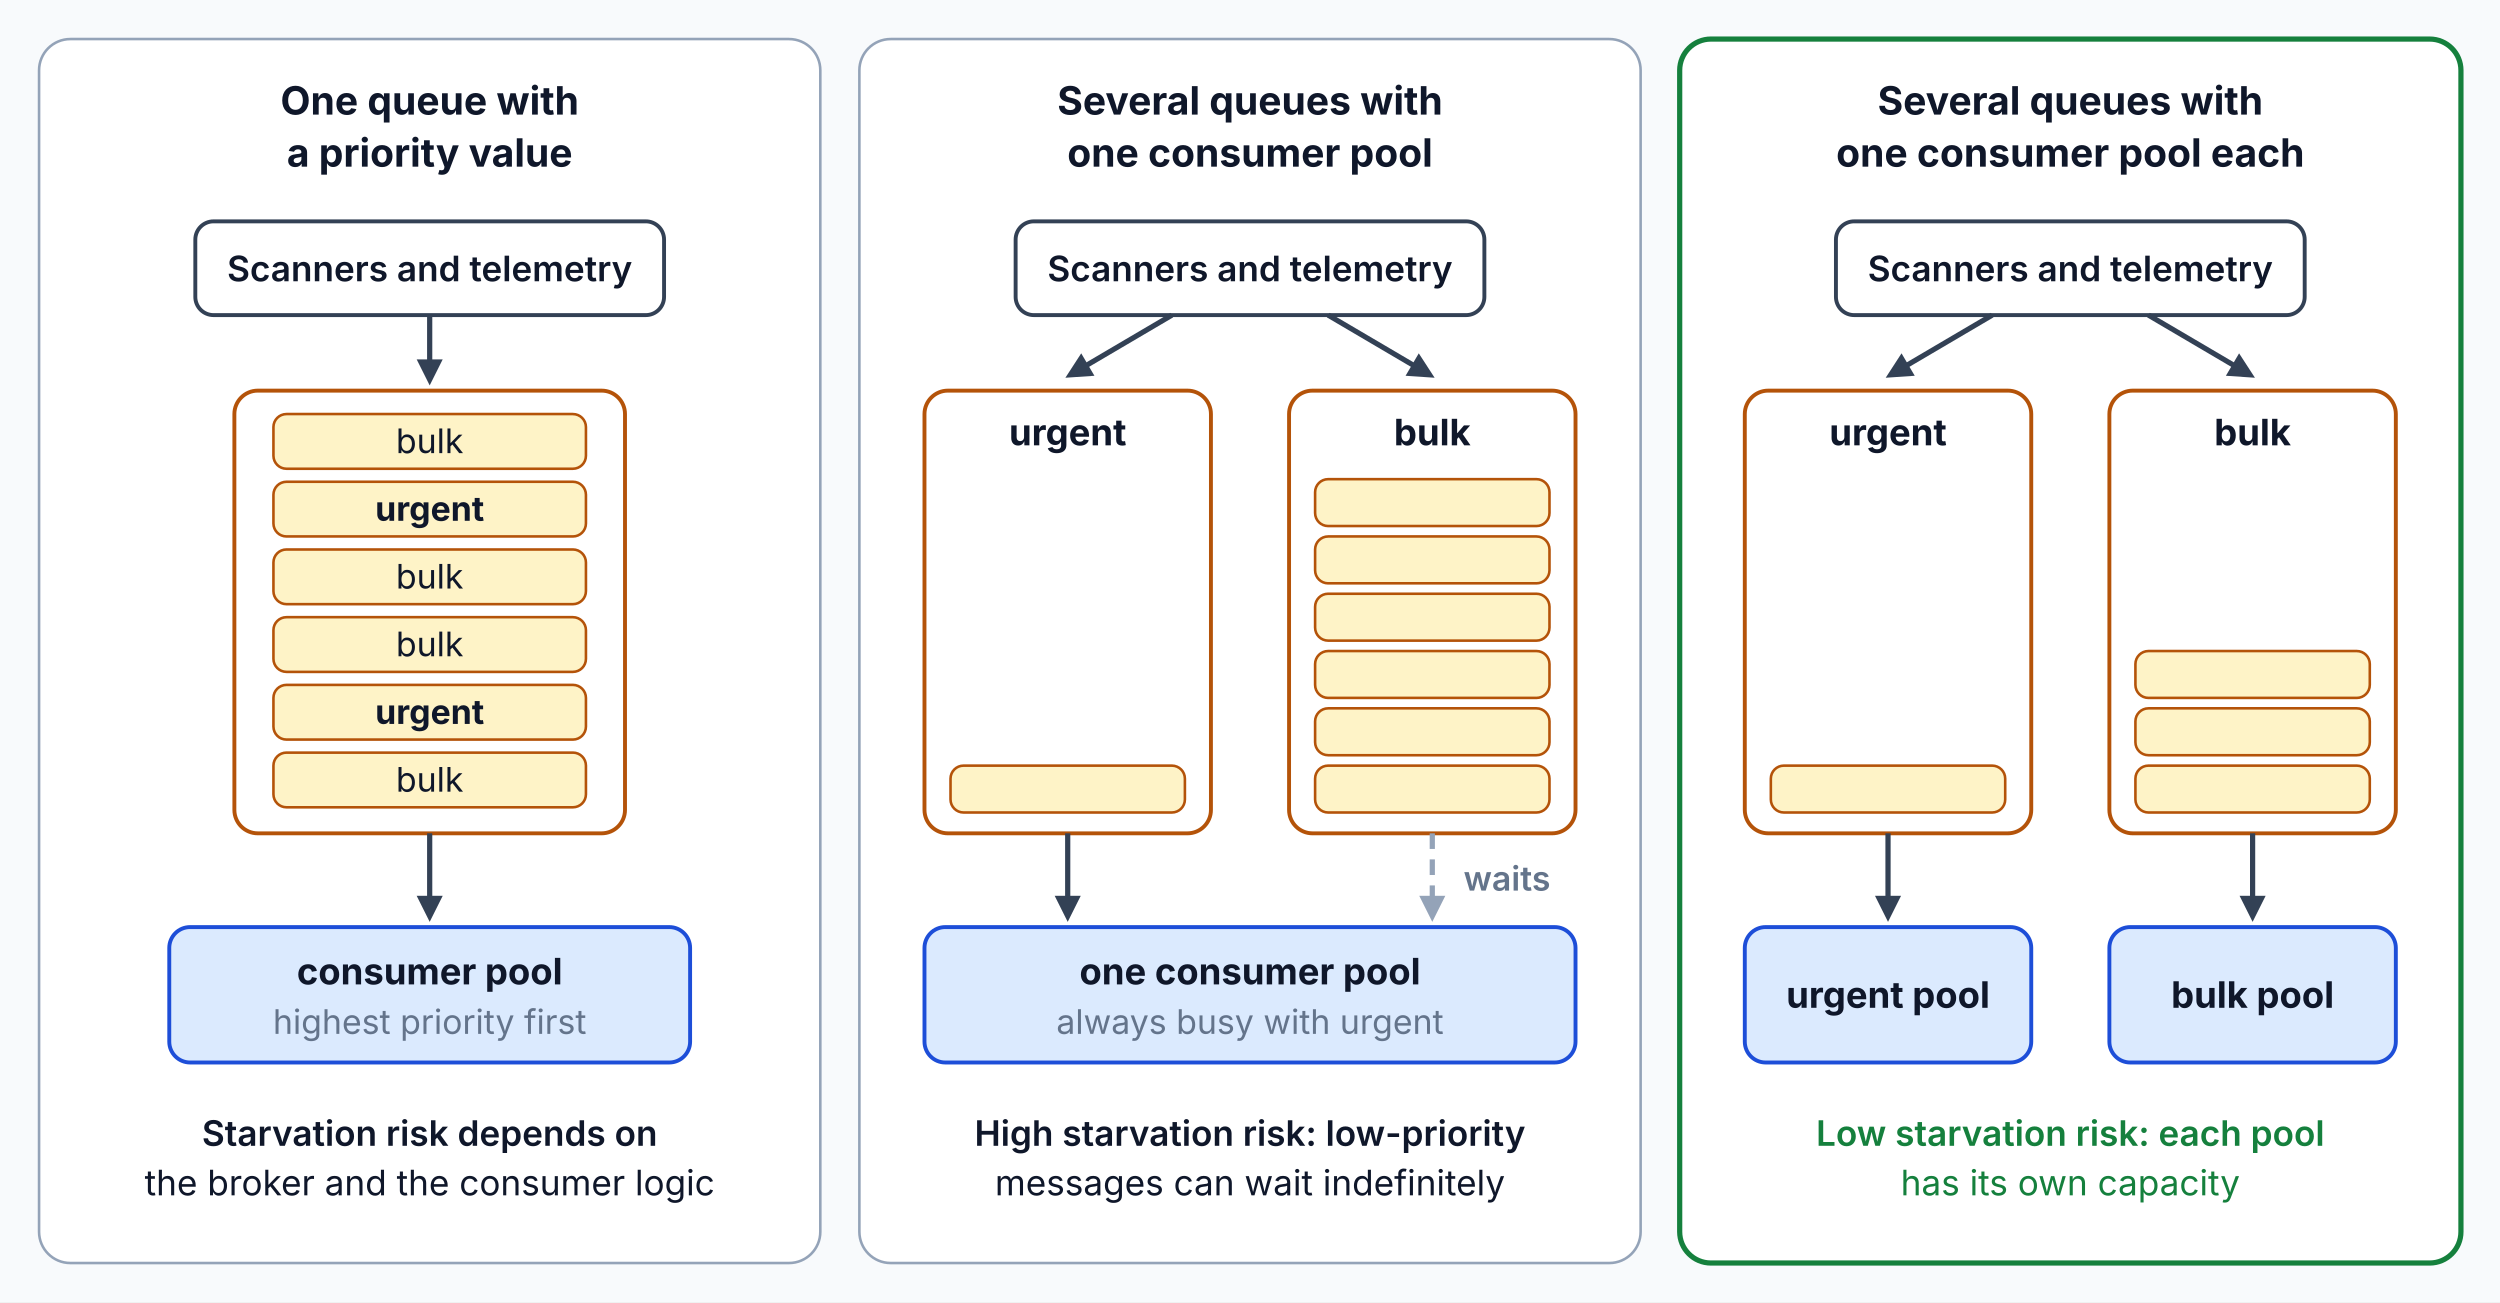
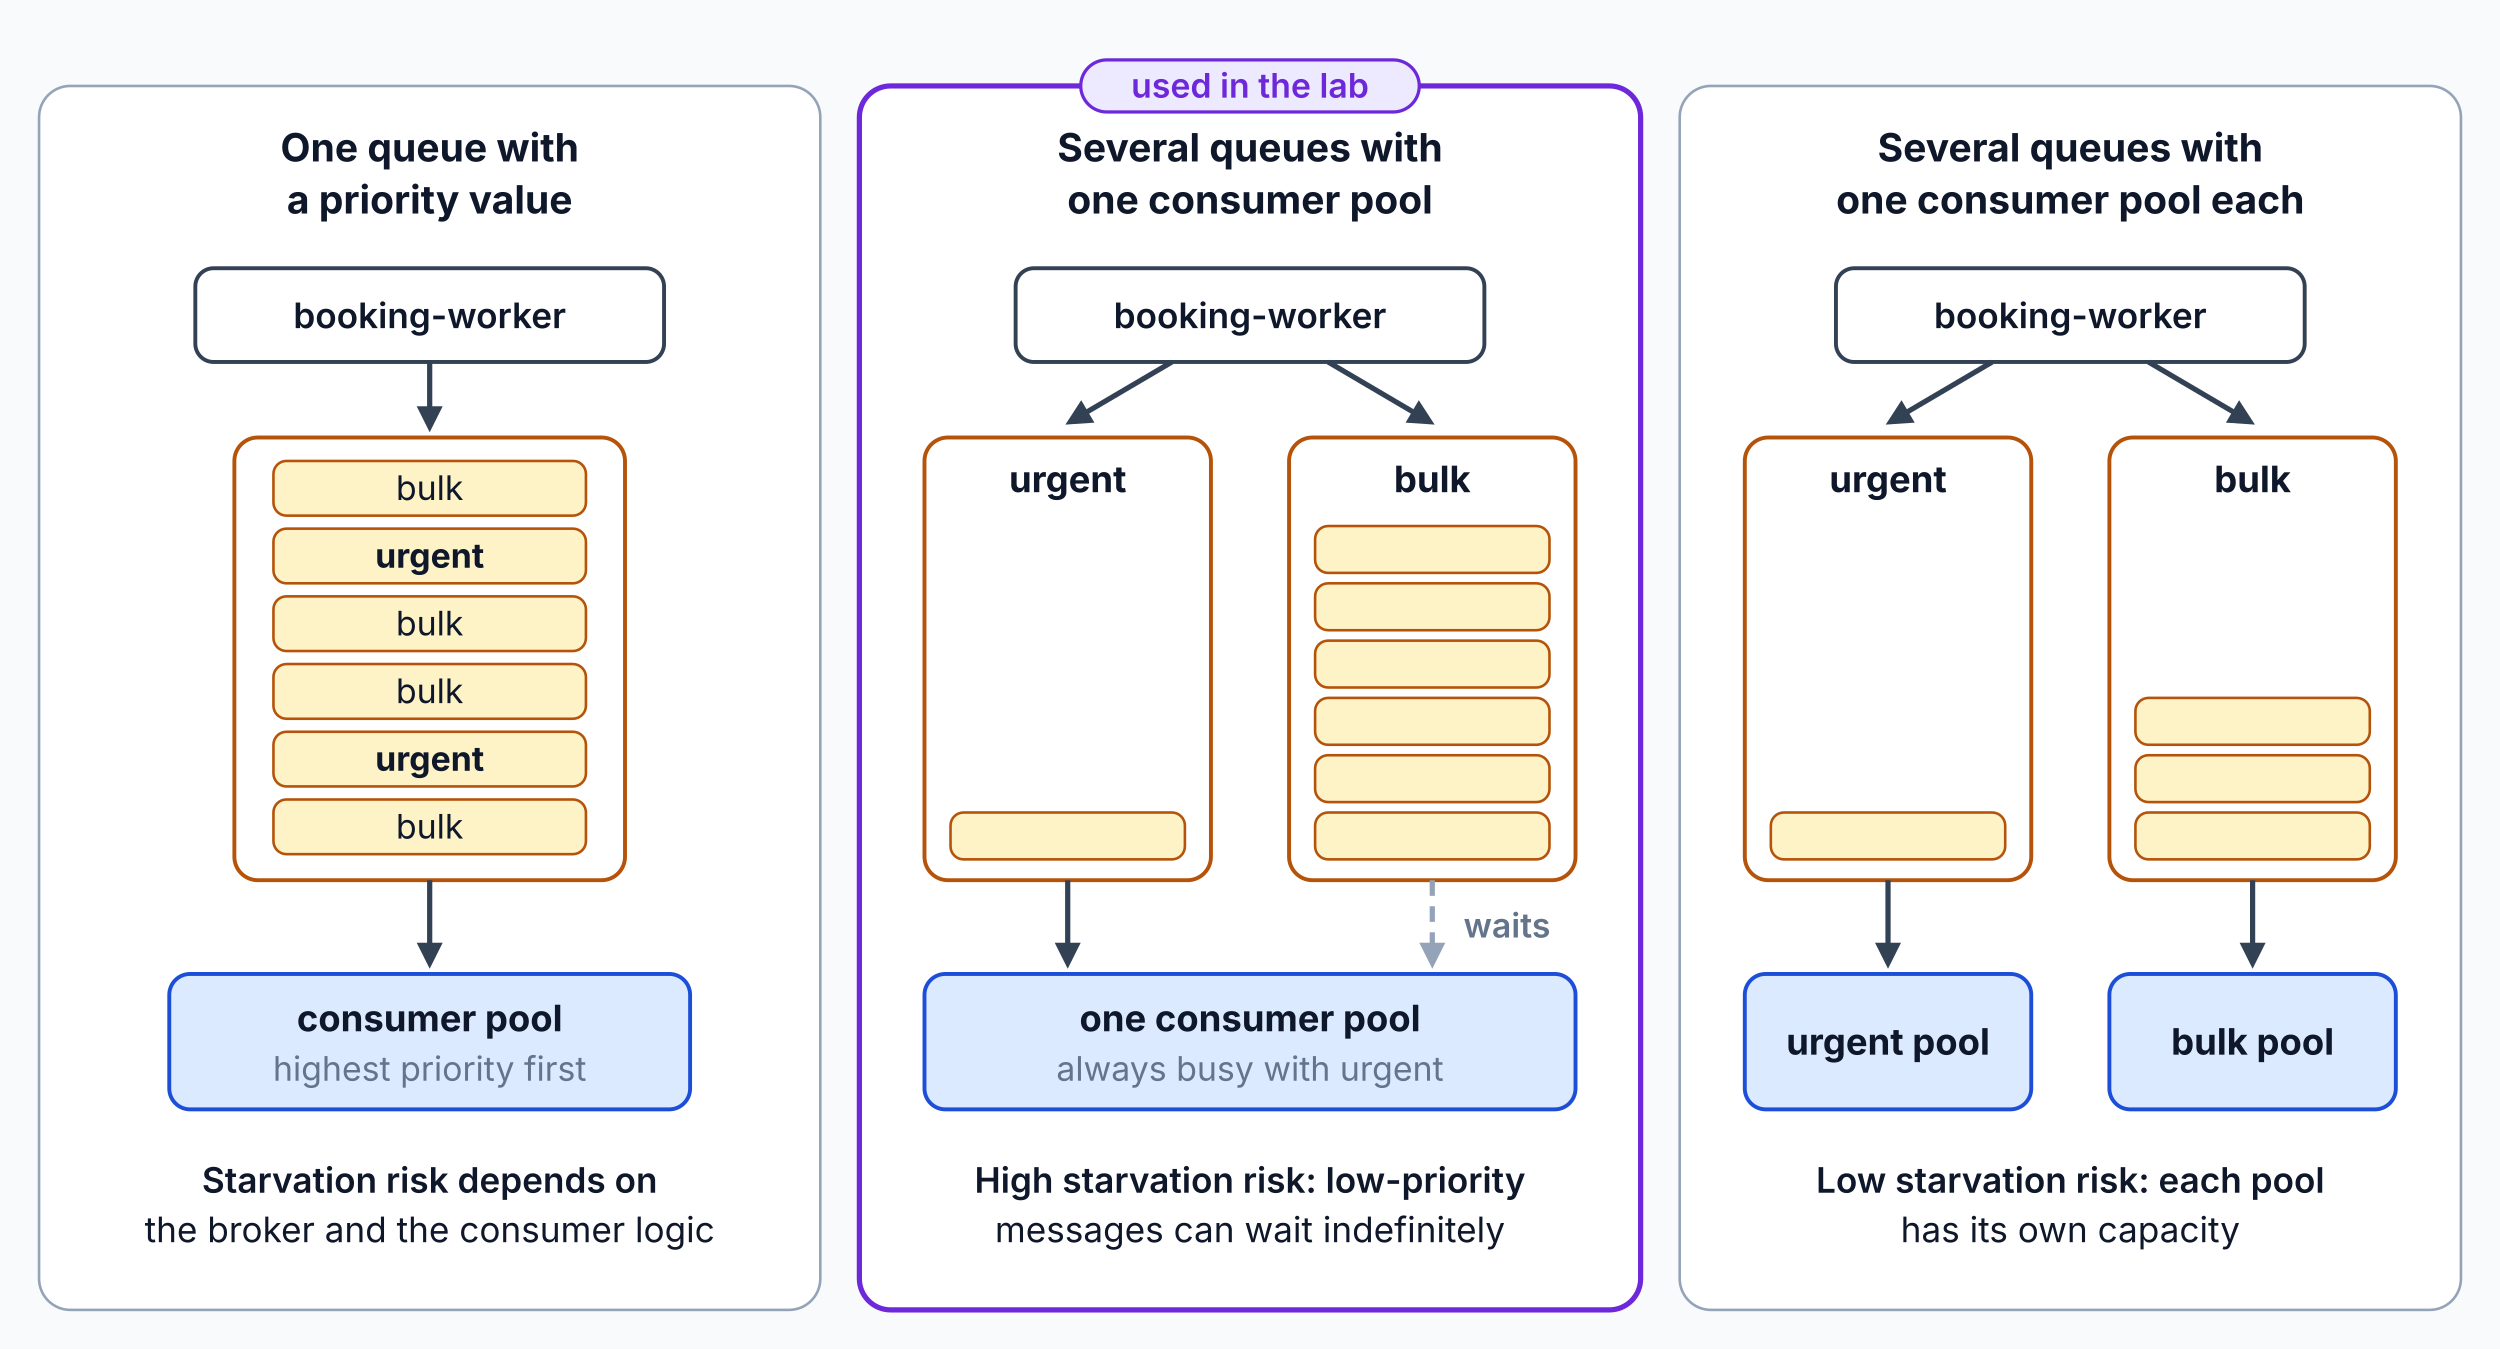
- <svg xmlns="http://www.w3.org/2000/svg" viewBox="0 0 1920 1000" width="1920" height="1000" role="img" aria-labelledby="pq-title pq-desc">
+ <svg xmlns="http://www.w3.org/2000/svg" viewBox="0 0 1920 1036" width="1920" height="1036" role="img" aria-labelledby="pq-title pq-desc">
  <defs>
    <marker id="pq-ah" viewBox="0 0 10 10" refX="2" refY="5" markerWidth="20" markerHeight="20" markerUnits="userSpaceOnUse" orient="auto">
      <path d="M0,0L10,5L0,10z" fill="#334155" />
    </marker>
    <marker id="pq-ahm" viewBox="0 0 10 10" refX="2" refY="5" markerWidth="20" markerHeight="20" markerUnits="userSpaceOnUse" orient="auto">
      <path d="M0,0L10,5L0,10z" fill="#94A3B8" />
    </marker>
  </defs>
-   <rect x="0" y="0" width="1920" height="1000" fill="#F8FAFC" />
-   <g font-family="'Segoe UI', Inter, Arial, sans-serif">
+   <rect x="0" y="0" width="1920" height="1036" fill="#F8FAFC" />
+   <g font-family="'Segoe UI', Inter, Arial, sans-serif" transform="translate(0 36)">
    <rect x="30" y="30" width="600" height="940" rx="24" fill="#FFFFFF" stroke="#94A3B8" stroke-width="2" />
    <text x="330" y="88" text-anchor="middle" font-size="30" font-weight="700" fill="#0F172A">One queue with</text>
    <text x="330" y="128" text-anchor="middle" font-size="30" font-weight="700" fill="#0F172A">a priority value</text>
    <rect x="150" y="170" width="360" height="72" rx="14" fill="#FFFFFF" stroke="#334155" stroke-width="3" />
-     <text x="330" y="216" text-anchor="middle" font-size="27" font-weight="600" fill="#0F172A">Scanners and telemetry</text>
+     <text x="330" y="216" text-anchor="middle" font-size="27" font-weight="600" fill="#0F172A">booking-worker</text>
    <rect x="180" y="300" width="300" height="340" rx="18" fill="#FFFFFF" stroke="#B45309" stroke-width="3" />
    <rect x="210" y="318" width="240" height="42" rx="10" fill="#FEF3C7" stroke="#B45309" stroke-width="2" />
    <text x="330" y="348" text-anchor="middle" font-size="26" font-weight="400" fill="#0F172A">bulk</text>
    <rect x="210" y="370" width="240" height="42" rx="10" fill="#FEF3C7" stroke="#B45309" stroke-width="2" />
    <text x="330" y="400" text-anchor="middle" font-size="26" font-weight="700" fill="#0F172A">urgent</text>
    <rect x="210" y="422" width="240" height="42" rx="10" fill="#FEF3C7" stroke="#B45309" stroke-width="2" />
    <text x="330" y="452" text-anchor="middle" font-size="26" font-weight="400" fill="#0F172A">bulk</text>
    <rect x="210" y="474" width="240" height="42" rx="10" fill="#FEF3C7" stroke="#B45309" stroke-width="2" />
    <text x="330" y="504" text-anchor="middle" font-size="26" font-weight="400" fill="#0F172A">bulk</text>
    <rect x="210" y="526" width="240" height="42" rx="10" fill="#FEF3C7" stroke="#B45309" stroke-width="2" />
    <text x="330" y="556" text-anchor="middle" font-size="26" font-weight="700" fill="#0F172A">urgent</text>
    <rect x="210" y="578" width="240" height="42" rx="10" fill="#FEF3C7" stroke="#B45309" stroke-width="2" />
    <text x="330" y="608" text-anchor="middle" font-size="26" font-weight="400" fill="#0F172A">bulk</text>
    <line x1="330" y1="242" x2="330" y2="280" stroke="#334155" stroke-width="4" marker-end="url(#pq-ah)" />
    <line x1="330" y1="640" x2="330" y2="692" stroke="#334155" stroke-width="4" marker-end="url(#pq-ah)" />
    <rect x="130" y="712" width="400" height="104" rx="16" fill="#DBEAFE" stroke="#1D4ED8" stroke-width="3" />
    <text x="330.0" y="756" text-anchor="middle" font-size="28" font-weight="700" fill="#0F172A">consumer pool</text>
    <text x="330.0" y="794" text-anchor="middle" font-size="26" fill="#64748B">highest priority first</text>
    <text x="330" y="880" text-anchor="middle" font-size="27" font-weight="600" fill="#0F172A">Starvation risk depends on</text>
    <text x="330" y="918" text-anchor="middle" font-size="27" fill="#0F172A">the broker and the consumer logic</text>
-     <rect x="660" y="30" width="600" height="940" rx="24" fill="#FFFFFF" stroke="#94A3B8" stroke-width="2" />
+     <rect x="660" y="30" width="600" height="940" rx="24" fill="#FFFFFF" stroke="#6D28D9" stroke-width="4" />
+     <rect x="830" y="10" width="260" height="40" rx="20" fill="#EDE9FE" stroke="#6D28D9" stroke-width="2.5" />
+     <text x="960" y="39" text-anchor="middle" font-size="26" font-weight="600" fill="#6D28D9">used in the lab</text>
    <text x="960" y="88" text-anchor="middle" font-size="30" font-weight="700" fill="#0F172A">Several queues with</text>
    <text x="960" y="128" text-anchor="middle" font-size="30" font-weight="700" fill="#0F172A">one consumer pool</text>
    <rect x="780" y="170" width="360" height="72" rx="14" fill="#FFFFFF" stroke="#334155" stroke-width="3" />
-     <text x="960" y="216" text-anchor="middle" font-size="27" font-weight="600" fill="#0F172A">Scanners and telemetry</text>
+     <text x="960" y="216" text-anchor="middle" font-size="27" font-weight="600" fill="#0F172A">booking-worker</text>
    <rect x="710" y="300" width="220" height="340" rx="18" fill="#FFFFFF" stroke="#B45309" stroke-width="3" />
    <text x="820.0" y="342" text-anchor="middle" font-size="28" font-weight="700" fill="#0F172A">urgent</text>
    <rect x="730" y="588" width="180" height="36" rx="10" fill="#FEF3C7" stroke="#B45309" stroke-width="2" />
    <rect x="990" y="300" width="220" height="340" rx="18" fill="#FFFFFF" stroke="#B45309" stroke-width="3" />
    <text x="1100.0" y="342" text-anchor="middle" font-size="28" font-weight="700" fill="#0F172A">bulk</text>
    <rect x="1010" y="588" width="180" height="36" rx="10" fill="#FEF3C7" stroke="#B45309" stroke-width="2" />
    <rect x="1010" y="544" width="180" height="36" rx="10" fill="#FEF3C7" stroke="#B45309" stroke-width="2" />
    <rect x="1010" y="500" width="180" height="36" rx="10" fill="#FEF3C7" stroke="#B45309" stroke-width="2" />
    <rect x="1010" y="456" width="180" height="36" rx="10" fill="#FEF3C7" stroke="#B45309" stroke-width="2" />
    <rect x="1010" y="412" width="180" height="36" rx="10" fill="#FEF3C7" stroke="#B45309" stroke-width="2" />
    <rect x="1010" y="368" width="180" height="36" rx="10" fill="#FEF3C7" stroke="#B45309" stroke-width="2" />
    <line x1="900" y1="242" x2="832" y2="282" stroke="#334155" stroke-width="4" marker-end="url(#pq-ah)" />
    <line x1="1020" y1="242" x2="1088" y2="282" stroke="#334155" stroke-width="4" marker-end="url(#pq-ah)" />
    <line x1="820" y1="640" x2="820" y2="692" stroke="#334155" stroke-width="4" marker-end="url(#pq-ah)" />
    <line x1="1100" y1="640" x2="1100" y2="692" stroke="#94A3B8" stroke-width="4" stroke-dasharray="12 8" marker-end="url(#pq-ahm)" />
    <text x="1124" y="684" font-size="26" font-weight="600" fill="#64748B">waits</text>
    <rect x="710" y="712" width="500" height="104" rx="16" fill="#DBEAFE" stroke="#1D4ED8" stroke-width="3" />
    <text x="960.0" y="756" text-anchor="middle" font-size="28" font-weight="700" fill="#0F172A">one consumer pool</text>
    <text x="960.0" y="794" text-anchor="middle" font-size="26" fill="#64748B">always busy with urgent</text>
    <text x="960" y="880" text-anchor="middle" font-size="27" font-weight="600" fill="#0F172A">High starvation risk: low-priority</text>
    <text x="960" y="918" text-anchor="middle" font-size="27" fill="#0F172A">messages can wait indefinitely</text>
-     <rect x="1290" y="30" width="600" height="940" rx="24" fill="#FFFFFF" stroke="#15803D" stroke-width="4" />
+     <rect x="1290" y="30" width="600" height="940" rx="24" fill="#FFFFFF" stroke="#94A3B8" stroke-width="2" />
    <text x="1590" y="88" text-anchor="middle" font-size="30" font-weight="700" fill="#0F172A">Several queues with</text>
    <text x="1590" y="128" text-anchor="middle" font-size="30" font-weight="700" fill="#0F172A">one consumer pool each</text>
    <rect x="1410" y="170" width="360" height="72" rx="14" fill="#FFFFFF" stroke="#334155" stroke-width="3" />
-     <text x="1590" y="216" text-anchor="middle" font-size="27" font-weight="600" fill="#0F172A">Scanners and telemetry</text>
+     <text x="1590" y="216" text-anchor="middle" font-size="27" font-weight="600" fill="#0F172A">booking-worker</text>
    <rect x="1340" y="300" width="220" height="340" rx="18" fill="#FFFFFF" stroke="#B45309" stroke-width="3" />
    <text x="1450.0" y="342" text-anchor="middle" font-size="28" font-weight="700" fill="#0F172A">urgent</text>
    <rect x="1360" y="588" width="180" height="36" rx="10" fill="#FEF3C7" stroke="#B45309" stroke-width="2" />
    <rect x="1620" y="300" width="220" height="340" rx="18" fill="#FFFFFF" stroke="#B45309" stroke-width="3" />
    <text x="1730.0" y="342" text-anchor="middle" font-size="28" font-weight="700" fill="#0F172A">bulk</text>
    <rect x="1640" y="588" width="180" height="36" rx="10" fill="#FEF3C7" stroke="#B45309" stroke-width="2" />
    <rect x="1640" y="544" width="180" height="36" rx="10" fill="#FEF3C7" stroke="#B45309" stroke-width="2" />
    <rect x="1640" y="500" width="180" height="36" rx="10" fill="#FEF3C7" stroke="#B45309" stroke-width="2" />
    <line x1="1530" y1="242" x2="1462" y2="282" stroke="#334155" stroke-width="4" marker-end="url(#pq-ah)" />
    <line x1="1650" y1="242" x2="1718" y2="282" stroke="#334155" stroke-width="4" marker-end="url(#pq-ah)" />
    <line x1="1450" y1="640" x2="1450" y2="692" stroke="#334155" stroke-width="4" marker-end="url(#pq-ah)" />
    <line x1="1730" y1="640" x2="1730" y2="692" stroke="#334155" stroke-width="4" marker-end="url(#pq-ah)" />
    <rect x="1340" y="712" width="220" height="104" rx="16" fill="#DBEAFE" stroke="#1D4ED8" stroke-width="3" />
    <text x="1450.0" y="774" text-anchor="middle" font-size="28" font-weight="700" fill="#0F172A">urgent pool</text>
    <rect x="1620" y="712" width="220" height="104" rx="16" fill="#DBEAFE" stroke="#1D4ED8" stroke-width="3" />
    <text x="1730.0" y="774" text-anchor="middle" font-size="28" font-weight="700" fill="#0F172A">bulk pool</text>
-     <text x="1590" y="880" text-anchor="middle" font-size="27" font-weight="600" fill="#15803D">Low starvation risk: each pool</text>
-     <text x="1590" y="918" text-anchor="middle" font-size="27" fill="#15803D">has its own capacity</text>
+     <text x="1590" y="880" text-anchor="middle" font-size="27" font-weight="600" fill="#0F172A">Low starvation risk: each pool</text>
+     <text x="1590" y="918" text-anchor="middle" font-size="27" fill="#0F172A">has its own capacity</text>
  </g>
</svg>
